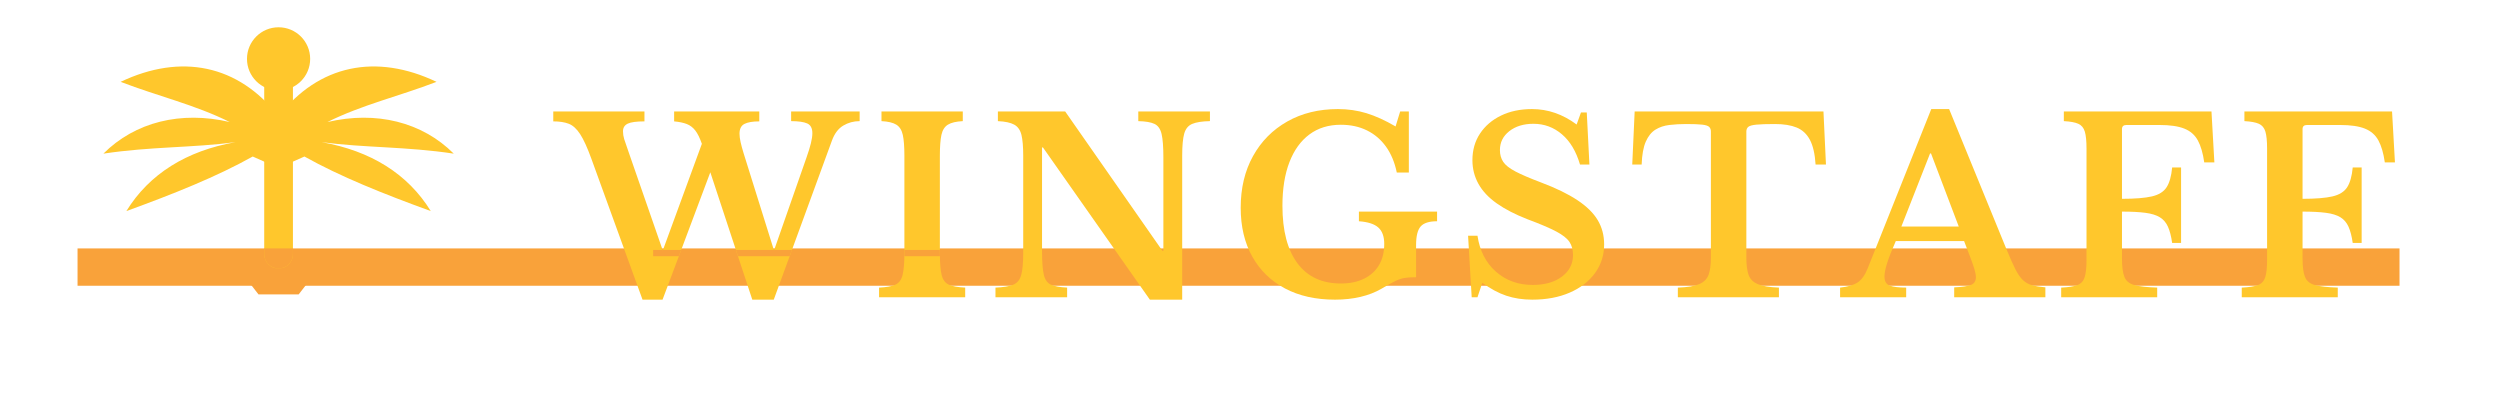
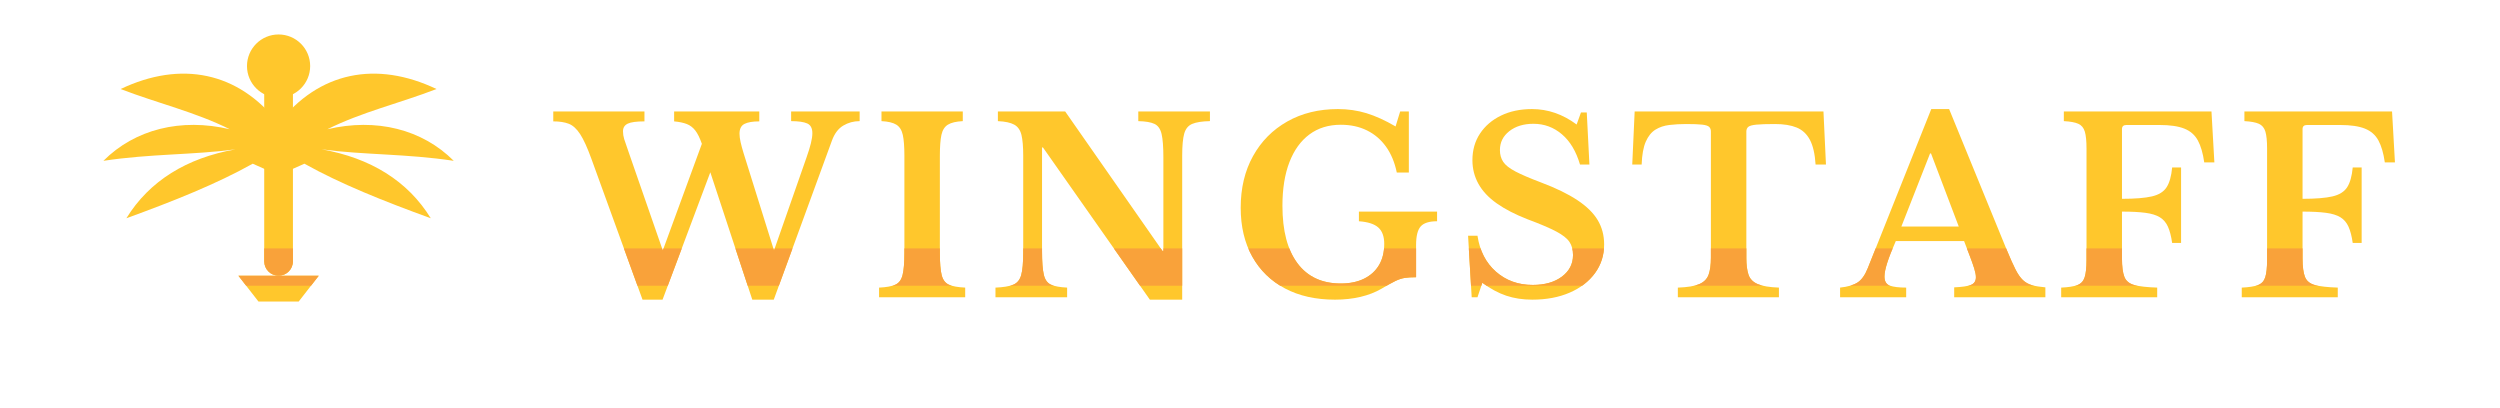
<svg xmlns="http://www.w3.org/2000/svg" viewBox="0 0 1741 284" role="img" aria-labelledby="title">
-   <rect x="54.00" y="173.00" width="1617.03" height="26" fill="#f9a23a" />
  <defs>
    <clipPath id="wingstaff-mark-band" clipPathUnits="userSpaceOnUse">
-       <rect x="0" y="170" width="280" height="26" />
+       <rect x="54" y="173.00" width="280.00" height="26.00" />
    </clipPath>
  </defs>
-   <g transform="translate(54 3) scale(1.0)">
+   <g transform="translate(54 8) scale(1.0)">
    <path d="M 140 78 C 112 42, 72 34, 30 54 C 56 64, 82 70, 106 82 C 72 74, 40 82, 18 104 C 51 99, 80 100, 110 96 C 76 102, 50 118, 34 144 C 67 132, 97 120, 122 106 L 140 114 Z" fill="#ffc72c" />
    <path d="M 140 78 C 168 42, 208 34, 250 54 C 224 64, 198 70, 174 82 C 208 74, 240 82, 262 104 C 229 99, 200 100, 170 96 C 204 102, 230 118, 246 144 C 213 132, 183 120, 158 106 L 140 114 Z" fill="#ffc72c" />
    <circle cx="140" cy="38" r="22" fill="#ffc72c" />
    <rect x="130" y="38" width="20" height="146" rx="10" fill="#ffc72c" />
-     <path d="M 112 184 L 168 184 L 154 202 L 126 202 Z" fill="#f9a23a" />
+     <path d="M 112 184 L 168 184 L 154 202 L 126 202 Z" fill="#ffc72c" />
  </g>
-   <g transform="translate(54 3) scale(1.0)" clip-path="url(#wingstaff-mark-band)">
-     <path d="M 140 78 C 112 42, 72 34, 30 54 C 56 64, 82 70, 106 82 C 72 74, 40 82, 18 104 C 51 99, 80 100, 110 96 C 76 102, 50 118, 34 144 C 67 132, 97 120, 122 106 L 140 114 Z" fill="#f9a23a" />
-     <path d="M 140 78 C 168 42, 208 34, 250 54 C 224 64, 198 70, 174 82 C 208 74, 240 82, 262 104 C 229 99, 200 100, 170 96 C 204 102, 230 118, 246 144 C 213 132, 183 120, 158 106 L 140 114 Z" fill="#f9a23a" />
-     <rect x="130" y="38" width="20" height="146" rx="10" fill="#f9a23a" />
+   <g clip-path="url(#wingstaff-mark-band)">
+     <g transform="translate(54 8) scale(1.0)" fill="#f9a23a">
+       <path d="M 140 78 C 112 42, 72 34, 30 54 C 56 64, 82 70, 106 82 C 72 74, 40 82, 18 104 C 51 99, 80 100, 110 96 C 76 102, 50 118, 34 144 C 67 132, 97 120, 122 106 L 140 114 Z" />
+       <path d="M 140 78 C 168 42, 208 34, 250 54 C 224 64, 198 70, 174 82 C 208 74, 240 82, 262 104 C 229 99, 200 100, 170 96 C 204 102, 230 118, 246 144 C 213 132, 183 120, 158 106 L 140 114 Z" />
+       <circle cx="140" cy="38" r="22" />
+       <rect x="130" y="38" width="20" height="146" rx="10" />
+       <path d="M 112 184 L 168 184 L 154 202 L 126 202 Z" />
+     </g>
  </g>
  <defs>
    <clipPath id="wingstaff-word-band" clipPathUnits="userSpaceOnUse">
-       <rect x="386.00" y="170.00" width="1289.03" height="26.00" />
+       <rect x="386.00" y="173.00" width="1289.03" height="26.00" />
    </clipPath>
  </defs>
  <g transform="translate(390 207) scale(0.168 -0.168)" fill="#ffc72c">
    <path d="M761 597 887 194 1022 580Q1034 614 1040.0 638.5Q1046 663 1046 680Q1046 711 1024.5 720.5Q1003 730 958 730V770H1242V730Q1205 730 1174.0 711.5Q1143 693 1127 649L886 -10H797L623 518L425 -10H342L130 574Q105 643 83.5 676.0Q62 709 36.5 719.0Q11 729 -28 729V770H350V729Q300 729 280.5 719.5Q261 710 261 688Q261 672 266.0 655.5Q271 639 286 597L426 194L588 636Q575 673 560.5 691.5Q546 710 525.5 718.0Q505 726 473 729V770H826V729Q785 729 764.5 718.5Q744 708 744 678Q744 663 748.5 643.0Q753 623 761 597Z" transform="translate(0 0)" />
    <path d="M36 0V39.9Q81 42 103.381 52.0Q125.762 62 133.381 92.0Q141 122 141 184V586.492Q141 643 134.35 673.0Q127.7 703 107.275 715.5Q86.85 728 46 730V770H383V730Q342 728 321.5 715.5Q301 703 294.5 673.048Q288 643.096 288 586V184Q288 121.581 295.5 91.791Q303 62 325.5 52.0Q348 42 393 40V0Z" transform="translate(1286.524 0)" />
    <path d="M670 -10 226.733 621H223V191.402Q223 125 230.354 93.5Q237.707 62 260.293 52.0Q282.879 42 327 40V0H30V39.9Q79 42 103.619 52.0Q128.238 62 136.619 92.0Q145 122 145 184V586.492Q145 643 137.65 673.0Q130.3 703 107.725 715.5Q85.15 728 40 730V770H319L722.308 192H726V579Q726 645 718.646 676.5Q711.293 708 689.232 718.5Q667.172 729 622 730V770H919V730.051Q870 729 845.381 718.528Q820.762 708.057 812.381 678.138Q804 648.219 804 586.386V-10Z" transform="translate(1775.048 0)" />
    <path d="M438 -10Q318 -10 230.5 36.5Q143 83 95.0 168.5Q47 254 47 371Q47 493 98.0 585.0Q149 677 240.0 728.5Q331 780 450 780Q512 780 568.0 763.0Q624 746 689 708L708 770H744V517H694Q681 580 649.5 624.0Q618 668 570.5 691.5Q523 715 462 715Q386 715 332.0 675.0Q278 635 249.0 560.0Q220 485 220 379Q220 224 282.5 140.5Q345 57 462 57Q518 57 558.5 77.0Q599 97 620.5 133.5Q642 170 642 221Q642 267 617.5 289.0Q593 311 537 315V355H861V315Q812 315 793.0 293.5Q774 272 774 216V83Q745 83 726.5 80.0Q708 77 687.5 67.0Q667 57 630 35Q592 13 543.5 1.5Q495 -10 438 -10Z" transform="translate(2774.571 0)" />
    <path d="M69 0 54 255H93Q107 161 169.5 106.0Q232 51 322 51Q397 51 443.0 85.5Q489 120 489 175Q489 207 474.5 229.0Q460 251 419.5 272.5Q379 294 301 323Q224 353 173.0 389.0Q122 425 97.0 470.0Q72 515 72 568Q72 631 103.5 678.5Q135 726 190.5 753.0Q246 780 319 780Q418 780 504 716L522 766H546L557 550H518Q494 632 443.0 675.5Q392 719 325 719Q264 719 225.0 688.5Q186 658 186 610Q186 582 199.5 561.5Q213 541 250.0 521.5Q287 502 356 476Q449 441 507.0 402.5Q565 364 591.5 319.5Q618 275 618 219Q618 152 580.0 100.0Q542 48 475.0 19.0Q408 -10 320 -10Q261 -10 212.0 6.5Q163 23 113 60L93 0Z" transform="translate(3710.095 0)" />
    <path d="M804.634 770 815 550H772Q767.805 616.082 748.402 652.541Q729 689 693.5 703.5Q658 718 604 718Q552.5 718 526.75 715.5Q501 713 493.0 706.24Q485 699.48 485 687V163Q485 120 493.895 93.5Q502.791 67 532.093 54.5Q561.395 42 620 40V0H201V39.9Q261 42 290.007 54.5Q319.014 67 328.507 93.5Q338 120 338 163V687.241Q338 699 331.0 706.0Q324 713 302.0 715.5Q280 718 235 718Q199 718 166.0 714.1Q133 710.2 108.0 694.6Q83 679 68.032 644.752Q53.065 610.504 51 550H12L22 770Z" transform="translate(4432.619 0)" />
    <path d="M-13 0V40Q35 45 60.0 61.5Q85 78 102 121L365 780H439L678 196Q699 145 714.0 115.5Q729 86 745.0 71.0Q761 56 782.5 50.0Q804 44 838 41V0H460V41Q508 43 529.0 51.0Q550 59 550 83Q550 97 543.0 119.5Q536 142 524 173L501 233H218Q194 179 182.5 143.0Q171 107 171 86Q171 56 193.5 48.0Q216 40 261 40V0ZM241 293H479L364 596H360Z" transform="translate(5319.143 0)" />
    <path d="M35 0V39.9Q80 42 102.381 50.5Q124.762 59 132.381 83.0Q140 107 140 154V616.366Q140 663 133.0 686.5Q126 710 106.0 719.0Q86 728 46 730V770H658L670 559H628Q620 616 601.5 650.0Q583 684 545.516 699.0Q508.032 714 443 714H305.417Q287 714 287 697V408Q368 408 411.0 418.0Q454 428 472.0 456.0Q490 484 495 538H532V225H495Q489 267 477.5 292.5Q466 318 444.0 331.5Q422 345 384.0 350.0Q346 355 287 355V161Q287 110 296.978 84.5Q306.957 59 338.468 50.5Q369.978 42 433 40V0Z" transform="translate(6187.667 0)" />
    <path d="M35 0V39.9Q80 42 102.381 50.5Q124.762 59 132.381 83.0Q140 107 140 154V616.366Q140 663 133.0 686.5Q126 710 106.0 719.0Q86 728 46 730V770H658L670 559H628Q620 616 601.5 650.0Q583 684 545.516 699.0Q508.032 714 443 714H305.417Q287 714 287 697V408Q368 408 411.0 418.0Q454 428 472.0 456.0Q490 484 495 538H532V225H495Q489 267 477.5 292.5Q466 318 444.0 331.5Q422 345 384.0 350.0Q346 355 287 355V161Q287 110 296.978 84.5Q306.957 59 338.468 50.5Q369.978 42 433 40V0Z" transform="translate(6936.19 0)" />
  </g>
-   <g transform="translate(390 207) scale(0.168 -0.168)" fill="#f9a23a" clip-path="url(#wingstaff-word-band)">
-     <path d="M761 597 887 194 1022 580Q1034 614 1040.0 638.5Q1046 663 1046 680Q1046 711 1024.5 720.5Q1003 730 958 730V770H1242V730Q1205 730 1174.0 711.5Q1143 693 1127 649L886 -10H797L623 518L425 -10H342L130 574Q105 643 83.5 676.0Q62 709 36.5 719.0Q11 729 -28 729V770H350V729Q300 729 280.5 719.5Q261 710 261 688Q261 672 266.0 655.5Q271 639 286 597L426 194L588 636Q575 673 560.5 691.5Q546 710 525.5 718.0Q505 726 473 729V770H826V729Q785 729 764.5 718.5Q744 708 744 678Q744 663 748.5 643.0Q753 623 761 597Z" transform="translate(0 0)" />
-     <path d="M36 0V39.9Q81 42 103.381 52.0Q125.762 62 133.381 92.0Q141 122 141 184V586.492Q141 643 134.35 673.0Q127.7 703 107.275 715.5Q86.85 728 46 730V770H383V730Q342 728 321.5 715.5Q301 703 294.5 673.048Q288 643.096 288 586V184Q288 121.581 295.5 91.791Q303 62 325.5 52.0Q348 42 393 40V0Z" transform="translate(1286.524 0)" />
-     <path d="M670 -10 226.733 621H223V191.402Q223 125 230.354 93.5Q237.707 62 260.293 52.0Q282.879 42 327 40V0H30V39.9Q79 42 103.619 52.0Q128.238 62 136.619 92.0Q145 122 145 184V586.492Q145 643 137.65 673.0Q130.3 703 107.725 715.5Q85.15 728 40 730V770H319L722.308 192H726V579Q726 645 718.646 676.5Q711.293 708 689.232 718.5Q667.172 729 622 730V770H919V730.051Q870 729 845.381 718.528Q820.762 708.057 812.381 678.138Q804 648.219 804 586.386V-10Z" transform="translate(1775.048 0)" />
-     <path d="M438 -10Q318 -10 230.5 36.5Q143 83 95.0 168.5Q47 254 47 371Q47 493 98.0 585.0Q149 677 240.0 728.5Q331 780 450 780Q512 780 568.0 763.0Q624 746 689 708L708 770H744V517H694Q681 580 649.5 624.0Q618 668 570.5 691.5Q523 715 462 715Q386 715 332.0 675.0Q278 635 249.0 560.0Q220 485 220 379Q220 224 282.5 140.5Q345 57 462 57Q518 57 558.5 77.0Q599 97 620.5 133.5Q642 170 642 221Q642 267 617.5 289.0Q593 311 537 315V355H861V315Q812 315 793.0 293.5Q774 272 774 216V83Q745 83 726.5 80.0Q708 77 687.5 67.0Q667 57 630 35Q592 13 543.5 1.5Q495 -10 438 -10Z" transform="translate(2774.571 0)" />
-     <path d="M69 0 54 255H93Q107 161 169.5 106.0Q232 51 322 51Q397 51 443.0 85.5Q489 120 489 175Q489 207 474.5 229.0Q460 251 419.5 272.5Q379 294 301 323Q224 353 173.0 389.0Q122 425 97.0 470.0Q72 515 72 568Q72 631 103.5 678.5Q135 726 190.5 753.0Q246 780 319 780Q418 780 504 716L522 766H546L557 550H518Q494 632 443.0 675.5Q392 719 325 719Q264 719 225.0 688.5Q186 658 186 610Q186 582 199.5 561.5Q213 541 250.0 521.5Q287 502 356 476Q449 441 507.0 402.5Q565 364 591.5 319.5Q618 275 618 219Q618 152 580.0 100.0Q542 48 475.0 19.0Q408 -10 320 -10Q261 -10 212.0 6.5Q163 23 113 60L93 0Z" transform="translate(3710.095 0)" />
-     <path d="M804.634 770 815 550H772Q767.805 616.082 748.402 652.541Q729 689 693.5 703.5Q658 718 604 718Q552.5 718 526.75 715.5Q501 713 493.0 706.24Q485 699.48 485 687V163Q485 120 493.895 93.5Q502.791 67 532.093 54.5Q561.395 42 620 40V0H201V39.9Q261 42 290.007 54.5Q319.014 67 328.507 93.5Q338 120 338 163V687.241Q338 699 331.0 706.0Q324 713 302.0 715.5Q280 718 235 718Q199 718 166.0 714.1Q133 710.2 108.0 694.6Q83 679 68.032 644.752Q53.065 610.504 51 550H12L22 770Z" transform="translate(4432.619 0)" />
-     <path d="M-13 0V40Q35 45 60.0 61.5Q85 78 102 121L365 780H439L678 196Q699 145 714.0 115.5Q729 86 745.0 71.0Q761 56 782.5 50.0Q804 44 838 41V0H460V41Q508 43 529.0 51.0Q550 59 550 83Q550 97 543.0 119.5Q536 142 524 173L501 233H218Q194 179 182.5 143.0Q171 107 171 86Q171 56 193.5 48.0Q216 40 261 40V0ZM241 293H479L364 596H360Z" transform="translate(5319.143 0)" />
-     <path d="M35 0V39.9Q80 42 102.381 50.5Q124.762 59 132.381 83.0Q140 107 140 154V616.366Q140 663 133.0 686.5Q126 710 106.0 719.0Q86 728 46 730V770H658L670 559H628Q620 616 601.5 650.0Q583 684 545.516 699.0Q508.032 714 443 714H305.417Q287 714 287 697V408Q368 408 411.0 418.0Q454 428 472.0 456.0Q490 484 495 538H532V225H495Q489 267 477.5 292.5Q466 318 444.0 331.5Q422 345 384.0 350.0Q346 355 287 355V161Q287 110 296.978 84.5Q306.957 59 338.468 50.5Q369.978 42 433 40V0Z" transform="translate(6187.667 0)" />
-     <path d="M35 0V39.9Q80 42 102.381 50.5Q124.762 59 132.381 83.0Q140 107 140 154V616.366Q140 663 133.0 686.5Q126 710 106.0 719.0Q86 728 46 730V770H658L670 559H628Q620 616 601.5 650.0Q583 684 545.516 699.0Q508.032 714 443 714H305.417Q287 714 287 697V408Q368 408 411.0 418.0Q454 428 472.0 456.0Q490 484 495 538H532V225H495Q489 267 477.5 292.5Q466 318 444.0 331.5Q422 345 384.0 350.0Q346 355 287 355V161Q287 110 296.978 84.5Q306.957 59 338.468 50.5Q369.978 42 433 40V0Z" transform="translate(6936.19 0)" />
+   <g clip-path="url(#wingstaff-word-band)">
+     <g transform="translate(390 207) scale(0.168 -0.168)" fill="#f9a23a">
+       <path d="M761 597 887 194 1022 580Q1034 614 1040.0 638.5Q1046 663 1046 680Q1046 711 1024.5 720.5Q1003 730 958 730V770H1242V730Q1205 730 1174.0 711.5Q1143 693 1127 649L886 -10H797L623 518L425 -10H342L130 574Q105 643 83.5 676.0Q62 709 36.5 719.0Q11 729 -28 729V770H350V729Q300 729 280.5 719.5Q261 710 261 688Q261 672 266.0 655.5Q271 639 286 597L426 194L588 636Q575 673 560.5 691.5Q546 710 525.5 718.0Q505 726 473 729V770H826V729Q785 729 764.5 718.5Q744 708 744 678Q744 663 748.5 643.0Q753 623 761 597Z" transform="translate(0 0)" />
+       <path d="M36 0V39.9Q81 42 103.381 52.0Q125.762 62 133.381 92.0Q141 122 141 184V586.492Q141 643 134.35 673.0Q127.7 703 107.275 715.5Q86.85 728 46 730V770H383V730Q342 728 321.5 715.5Q301 703 294.5 673.048Q288 643.096 288 586V184Q288 121.581 295.5 91.791Q303 62 325.5 52.0Q348 42 393 40V0Z" transform="translate(1286.524 0)" />
+       <path d="M670 -10 226.733 621H223V191.402Q223 125 230.354 93.5Q237.707 62 260.293 52.0Q282.879 42 327 40V0H30V39.9Q79 42 103.619 52.0Q128.238 62 136.619 92.0Q145 122 145 184V586.492Q145 643 137.65 673.0Q130.3 703 107.725 715.5Q85.15 728 40 730V770H319L722.308 192H726V579Q726 645 718.646 676.5Q711.293 708 689.232 718.5Q667.172 729 622 730V770H919V730.051Q870 729 845.381 718.528Q820.762 708.057 812.381 678.138Q804 648.219 804 586.386V-10Z" transform="translate(1775.048 0)" />
+       <path d="M438 -10Q318 -10 230.5 36.5Q143 83 95.0 168.5Q47 254 47 371Q47 493 98.0 585.0Q149 677 240.0 728.5Q331 780 450 780Q512 780 568.0 763.0Q624 746 689 708L708 770H744V517H694Q681 580 649.5 624.0Q618 668 570.5 691.5Q523 715 462 715Q386 715 332.0 675.0Q278 635 249.0 560.0Q220 485 220 379Q220 224 282.5 140.5Q345 57 462 57Q518 57 558.5 77.0Q599 97 620.5 133.5Q642 170 642 221Q642 267 617.5 289.0Q593 311 537 315V355H861V315Q812 315 793.0 293.5Q774 272 774 216V83Q745 83 726.5 80.0Q708 77 687.5 67.0Q667 57 630 35Q592 13 543.5 1.5Q495 -10 438 -10Z" transform="translate(2774.571 0)" />
+       <path d="M69 0 54 255H93Q107 161 169.5 106.0Q232 51 322 51Q397 51 443.0 85.5Q489 120 489 175Q489 207 474.5 229.0Q460 251 419.5 272.5Q379 294 301 323Q224 353 173.0 389.0Q122 425 97.0 470.0Q72 515 72 568Q72 631 103.5 678.5Q135 726 190.5 753.0Q246 780 319 780Q418 780 504 716L522 766H546L557 550H518Q494 632 443.0 675.5Q392 719 325 719Q264 719 225.0 688.5Q186 658 186 610Q186 582 199.5 561.5Q213 541 250.0 521.5Q287 502 356 476Q449 441 507.0 402.5Q565 364 591.5 319.5Q618 275 618 219Q618 152 580.0 100.0Q542 48 475.0 19.0Q408 -10 320 -10Q261 -10 212.0 6.5Q163 23 113 60L93 0Z" transform="translate(3710.095 0)" />
+       <path d="M804.634 770 815 550H772Q767.805 616.082 748.402 652.541Q729 689 693.5 703.5Q658 718 604 718Q552.5 718 526.75 715.5Q501 713 493.0 706.24Q485 699.48 485 687V163Q485 120 493.895 93.5Q502.791 67 532.093 54.5Q561.395 42 620 40V0H201V39.9Q261 42 290.007 54.5Q319.014 67 328.507 93.5Q338 120 338 163V687.241Q338 699 331.0 706.0Q324 713 302.0 715.5Q280 718 235 718Q199 718 166.0 714.1Q133 710.2 108.0 694.6Q83 679 68.032 644.752Q53.065 610.504 51 550H12L22 770Z" transform="translate(4432.619 0)" />
+       <path d="M-13 0V40Q35 45 60.0 61.5Q85 78 102 121L365 780H439L678 196Q699 145 714.0 115.5Q729 86 745.0 71.0Q761 56 782.5 50.0Q804 44 838 41V0H460V41Q508 43 529.0 51.0Q550 59 550 83Q550 97 543.0 119.5Q536 142 524 173L501 233H218Q194 179 182.5 143.0Q171 107 171 86Q171 56 193.5 48.0Q216 40 261 40V0ZM241 293H479L364 596H360Z" transform="translate(5319.143 0)" />
+       <path d="M35 0V39.9Q80 42 102.381 50.5Q124.762 59 132.381 83.0Q140 107 140 154V616.366Q140 663 133.0 686.5Q126 710 106.0 719.0Q86 728 46 730V770H658L670 559H628Q620 616 601.5 650.0Q583 684 545.516 699.0Q508.032 714 443 714H305.417Q287 714 287 697V408Q368 408 411.0 418.0Q454 428 472.0 456.0Q490 484 495 538H532V225H495Q489 267 477.5 292.5Q466 318 444.0 331.5Q422 345 384.0 350.0Q346 355 287 355V161Q287 110 296.978 84.5Q306.957 59 338.468 50.5Q369.978 42 433 40V0Z" transform="translate(6187.667 0)" />
+       <path d="M35 0V39.9Q80 42 102.381 50.5Q124.762 59 132.381 83.0Q140 107 140 154V616.366Q140 663 133.0 686.5Q126 710 106.0 719.0Q86 728 46 730V770H658L670 559H628Q620 616 601.5 650.0Q583 684 545.516 699.0Q508.032 714 443 714H305.417Q287 714 287 697V408Q368 408 411.0 418.0Q454 428 472.0 456.0Q490 484 495 538H532V225H495Q489 267 477.5 292.5Q466 318 444.0 331.5Q422 345 384.0 350.0Q346 355 287 355V161Q287 110 296.978 84.5Q306.957 59 338.468 50.5Q369.978 42 433 40V0Z" transform="translate(6936.19 0)" />
+     </g>
  </g>
</svg>
